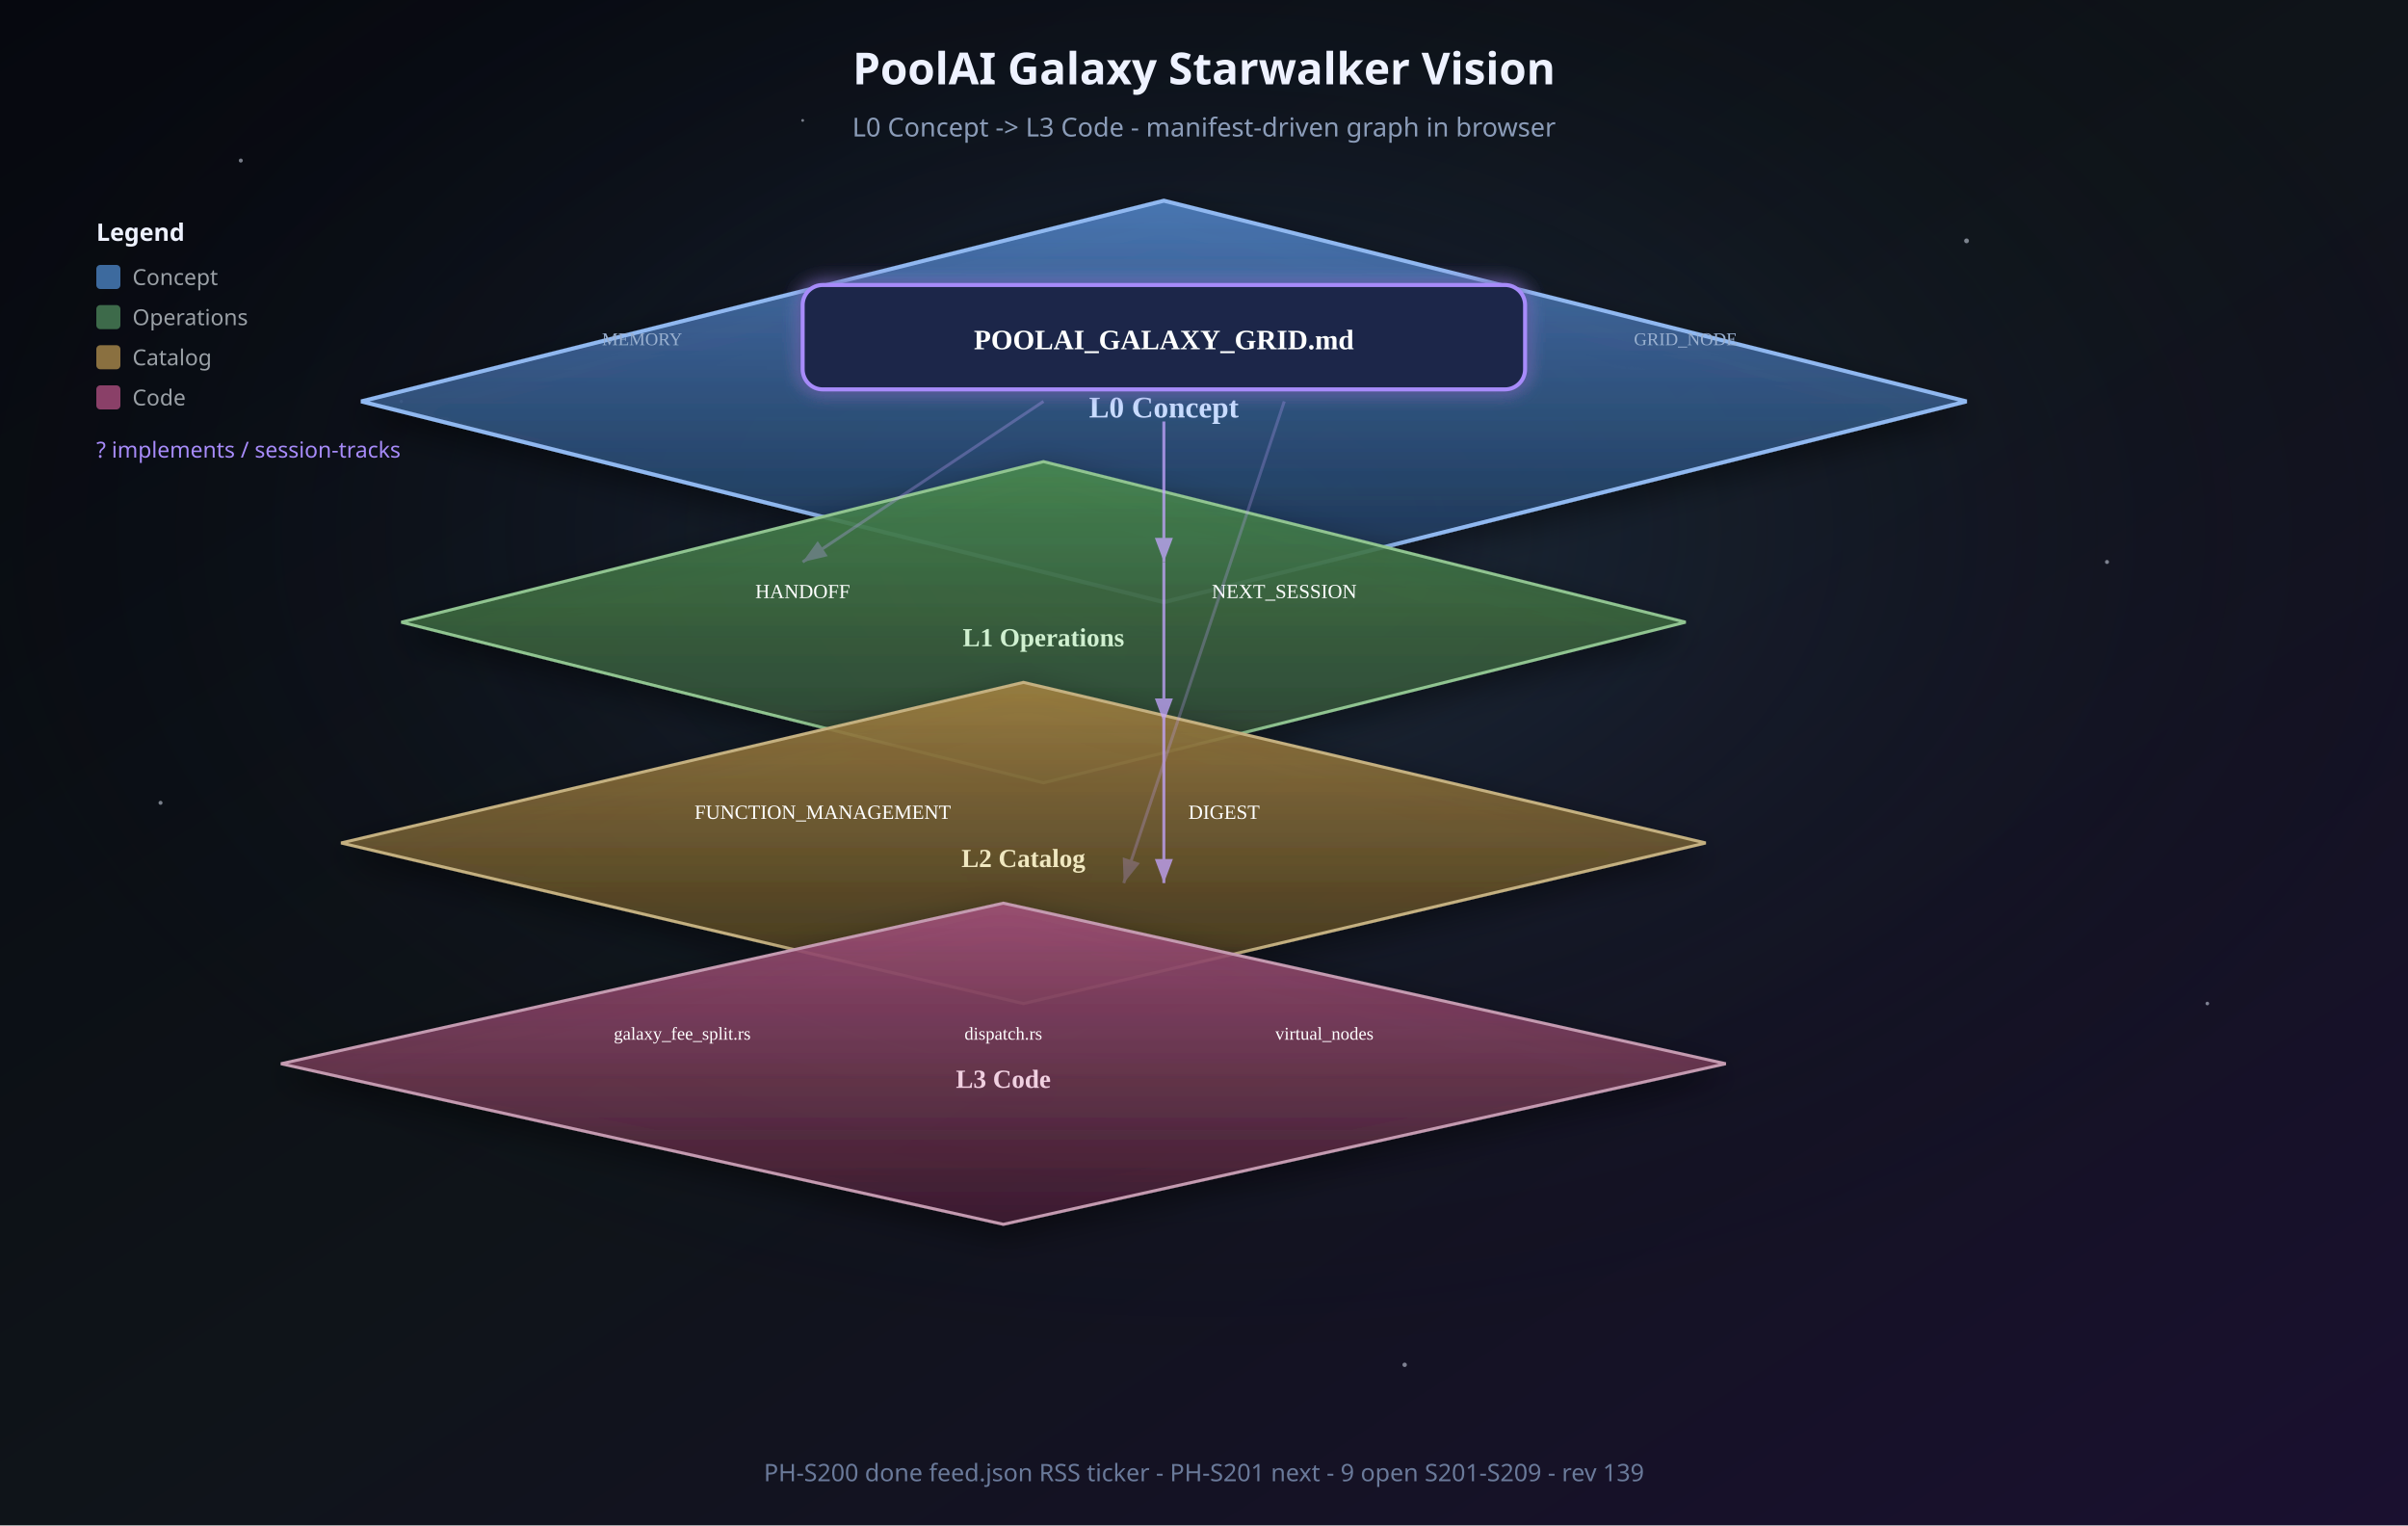
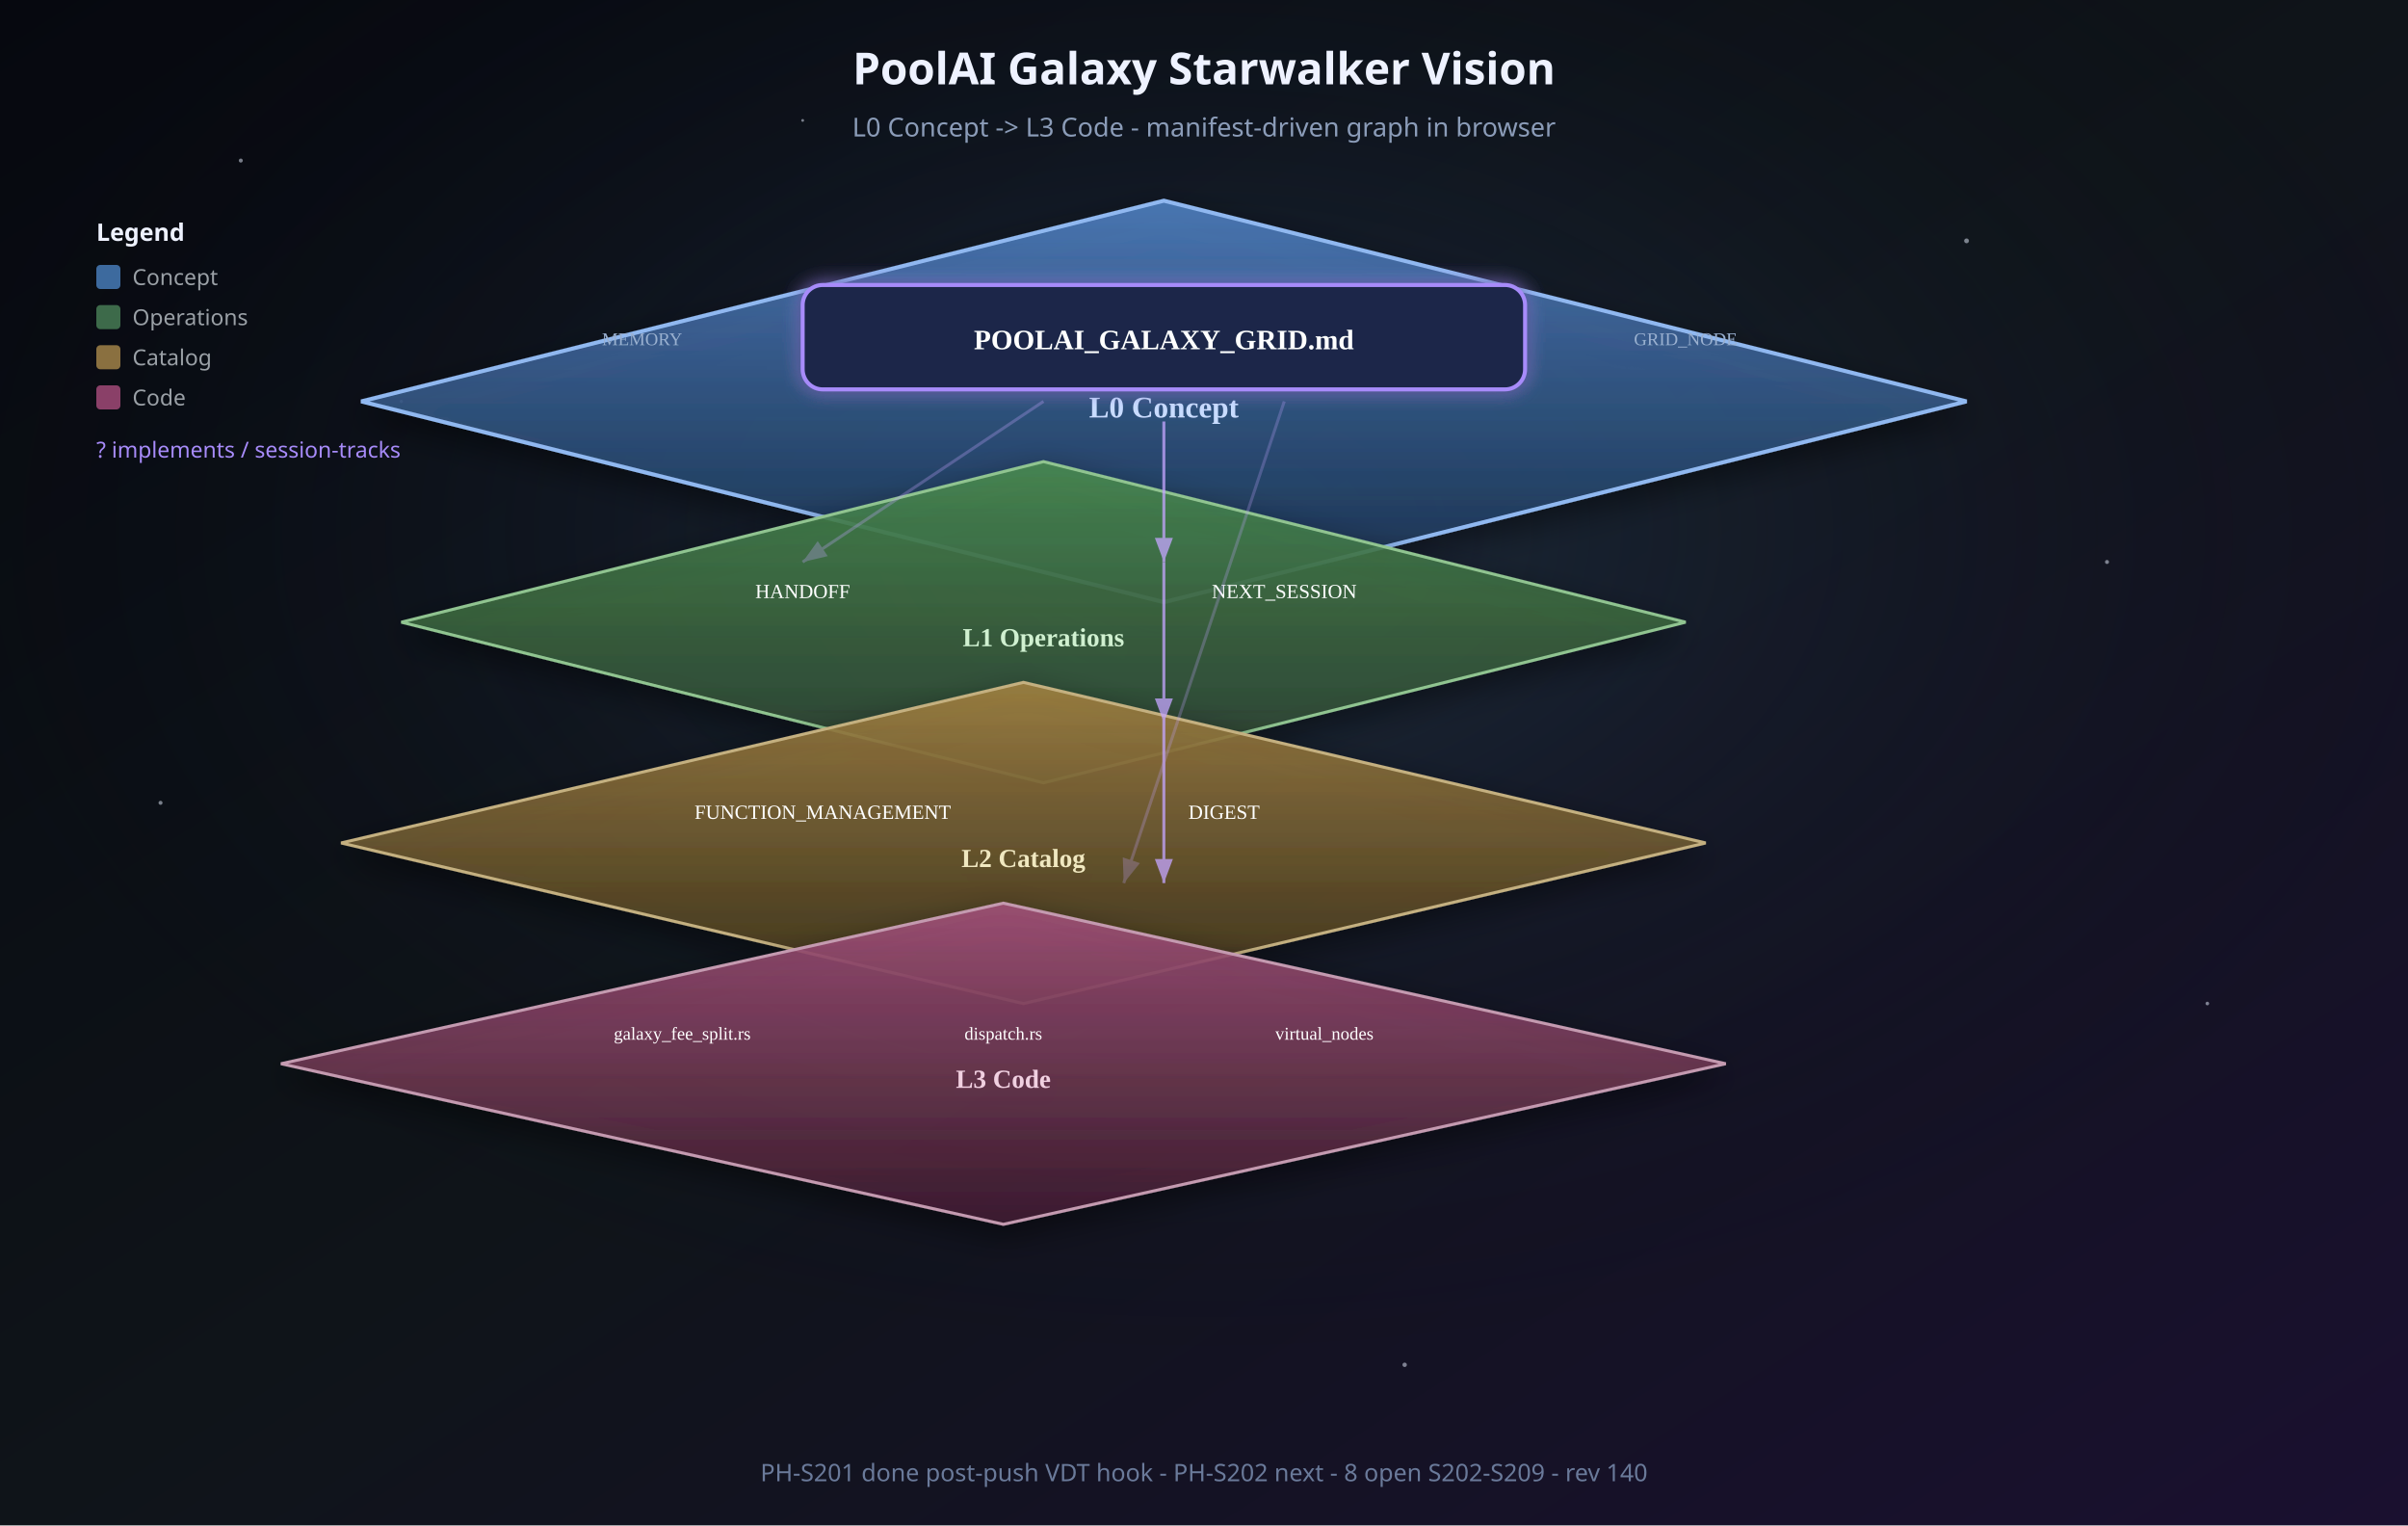
<svg xmlns="http://www.w3.org/2000/svg" viewBox="0 0 1200 760" role="img" aria-labelledby="title desc">
  <defs>
    <linearGradient id="bg" x1="0%" y1="0%" x2="100%" y2="100%">
      <stop offset="0%" stop-color="#06080f" />
      <stop offset="50%" stop-color="#0f1419" />
      <stop offset="100%" stop-color="#1a1030" />
    </linearGradient>
    <radialGradient id="nebula" cx="50%" cy="35%" r="55%">
      <stop offset="0%" stop-color="#3d5a8a" stop-opacity="0.35" />
      <stop offset="100%" stop-color="#06080f" stop-opacity="0" />
    </radialGradient>
    <linearGradient id="planeL0" x1="0%" y1="0%" x2="0%" y2="100%">
      <stop offset="0%" stop-color="#4a7ab8" stop-opacity="0.95" />
      <stop offset="100%" stop-color="#1e3350" stop-opacity="0.85" />
    </linearGradient>
    <linearGradient id="planeL1" x1="0%" y1="0%" x2="0%" y2="100%">
      <stop offset="0%" stop-color="#4a8a50" stop-opacity="0.9" />
      <stop offset="100%" stop-color="#2a4030" stop-opacity="0.85" />
    </linearGradient>
    <linearGradient id="planeL2" x1="0%" y1="0%" x2="0%" y2="100%">
      <stop offset="0%" stop-color="#a08040" stop-opacity="0.9" />
      <stop offset="100%" stop-color="#403520" stop-opacity="0.85" />
    </linearGradient>
    <linearGradient id="planeL3" x1="0%" y1="0%" x2="0%" y2="100%">
      <stop offset="0%" stop-color="#a05078" stop-opacity="0.9" />
      <stop offset="100%" stop-color="#402030" stop-opacity="0.85" />
    </linearGradient>
    <filter id="shadow" x="-30%" y="-30%" width="160%" height="160%">
      <feDropShadow dx="0" dy="6" stdDeviation="8" flood-color="#000" flood-opacity="0.5" />
    </filter>
    <filter id="glow" x="-50%" y="-50%" width="200%" height="200%">
      <feGaussianBlur stdDeviation="4" result="b" />
      <feMerge>
        <feMergeNode in="b" />
        <feMergeNode in="SourceGraphic" />
      </feMerge>
    </filter>
    <marker id="arrow" markerWidth="10" markerHeight="10" refX="8" refY="3" orient="auto">
      <path d="M0,0 L8,3 L0,6 Z" fill="#c4a5ff" />
    </marker>
  </defs>
  <rect width="1200" height="760" fill="url(#bg)" />
  <rect width="1200" height="760" fill="url(#nebula)" />
  <g fill="#e8f0ff" opacity="0.5">
    <circle cx="120" cy="80" r="1" />
    <circle cx="980" cy="120" r="1.2" />
    <circle cx="200" cy="200" r="0.8" />
    <circle cx="1050" cy="280" r="1" />
    <circle cx="80" cy="400" r="1" />
    <circle cx="1100" cy="500" r="0.9" />
    <circle cx="400" cy="60" r="0.7" />
    <circle cx="700" cy="680" r="1.1" />
  </g>
  <text x="600" y="42" text-anchor="middle" fill="#eef2ff" font-family="Segoe UI, system-ui, sans-serif" font-size="22" font-weight="600">PoolAI Galaxy Starwalker Vision</text>
  <text x="600" y="68" text-anchor="middle" fill="#8b9cb8" font-family="Segoe UI, system-ui, sans-serif" font-size="13">L0 Concept -&gt; L3 Code - manifest-driven graph in browser</text>
  <g transform="translate(180, 100)" filter="url(#shadow)">
    <path d="M0 100 L400 0 L800 100 L400 200 Z" fill="url(#planeL0)" stroke="#90b8f0" stroke-width="2" />
    <text x="400" y="108" text-anchor="middle" fill="#c8dcff" font-size="15" font-weight="700">L0 Concept</text>
    <g filter="url(#glow)">
      <rect x="220" y="42" width="360" height="52" rx="10" fill="#1a2848" stroke="#a78bfa" stroke-width="2" />
      <text x="400" y="74" text-anchor="middle" fill="#fff" font-size="14" font-weight="700">POOLAI_GALAXY_GRID.md</text>
    </g>
    <text x="140" y="72" text-anchor="middle" fill="#9ab0d0" font-size="9">MEMORY</text>
    <text x="660" y="72" text-anchor="middle" fill="#9ab0d0" font-size="9">GRID_NODE</text>
  </g>
  <g transform="translate(200, 230)" filter="url(#shadow)">
    <path d="M0 80 L320 0 L640 80 L320 160 Z" fill="url(#planeL1)" stroke="#90c490" stroke-width="1.5" />
    <text x="320" y="92" text-anchor="middle" fill="#d0f0d0" font-size="13" font-weight="600">L1 Operations</text>
    <text x="200" y="68" text-anchor="middle" fill="#fff" font-size="10">HANDOFF</text>
    <text x="440" y="68" text-anchor="middle" fill="#fff" font-size="10">NEXT_SESSION</text>
  </g>
  <g transform="translate(170, 340)" filter="url(#shadow)">
    <path d="M0 80 L340 0 L680 80 L340 160 Z" fill="url(#planeL2)" stroke="#c4b080" stroke-width="1.5" />
    <text x="340" y="92" text-anchor="middle" fill="#f0e8c0" font-size="13" font-weight="600">L2 Catalog</text>
    <text x="240" y="68" text-anchor="middle" fill="#fff" font-size="10">FUNCTION_MANAGEMENT</text>
    <text x="440" y="68" text-anchor="middle" fill="#fff" font-size="10">DIGEST</text>
  </g>
  <g transform="translate(140, 450)" filter="url(#shadow)">
    <path d="M0 80 L360 0 L720 80 L360 160 Z" fill="url(#planeL3)" stroke="#c49ab0" stroke-width="1.5" />
    <text x="360" y="92" text-anchor="middle" fill="#f0d0e0" font-size="13" font-weight="600">L3 Code</text>
    <text x="200" y="68" text-anchor="middle" fill="#fff" font-size="9">galaxy_fee_split.rs</text>
    <text x="360" y="68" text-anchor="middle" fill="#fff" font-size="9">dispatch.rs</text>
    <text x="520" y="68" text-anchor="middle" fill="#fff" font-size="9">virtual_nodes</text>
  </g>
  <g fill="none" stroke="#c4a5ff" stroke-width="1.5" marker-end="url(#arrow)" opacity="0.75">
    <path d="M580 210 L580 280" />
    <path d="M580 280 L580 360" />
    <path d="M580 360 L580 440" />
    <path d="M520 200 L400 280" opacity="0.4" />
    <path d="M640 200 L560 440" opacity="0.35" />
  </g>
  <g transform="translate(48, 120)" font-family="Segoe UI, system-ui, sans-serif" font-size="11">
    <text x="0" y="0" fill="#eef2ff" font-weight="600" font-size="12">Legend</text>
    <rect x="0" y="12" width="12" height="12" rx="2" fill="#3d6a9e" />
    <text x="18" y="22" fill="#9aa0a6">Concept</text>
    <rect x="0" y="32" width="12" height="12" rx="2" fill="#3d6a4a" />
    <text x="18" y="42" fill="#9aa0a6">Operations</text>
    <rect x="0" y="52" width="12" height="12" rx="2" fill="#8a7040" />
    <text x="18" y="62" fill="#9aa0a6">Catalog</text>
    <rect x="0" y="72" width="12" height="12" rx="2" fill="#8a4068" />
    <text x="18" y="82" fill="#9aa0a6">Code</text>
    <text x="0" y="108" fill="#a78bfa">? implements / session-tracks</text>
  </g>
-   <text x="600" y="738" text-anchor="middle" fill="#6a7a9a" font-family="Segoe UI, system-ui, sans-serif" font-size="12">PH-S200 done feed.json RSS ticker - PH-S201 next - 9 open S201-S209 - rev 139</text>
+   <text x="600" y="738" text-anchor="middle" fill="#6a7a9a" font-family="Segoe UI, system-ui, sans-serif" font-size="12">PH-S201 done post-push VDT hook - PH-S202 next - 8 open S202-S209 - rev 140</text>
</svg>
